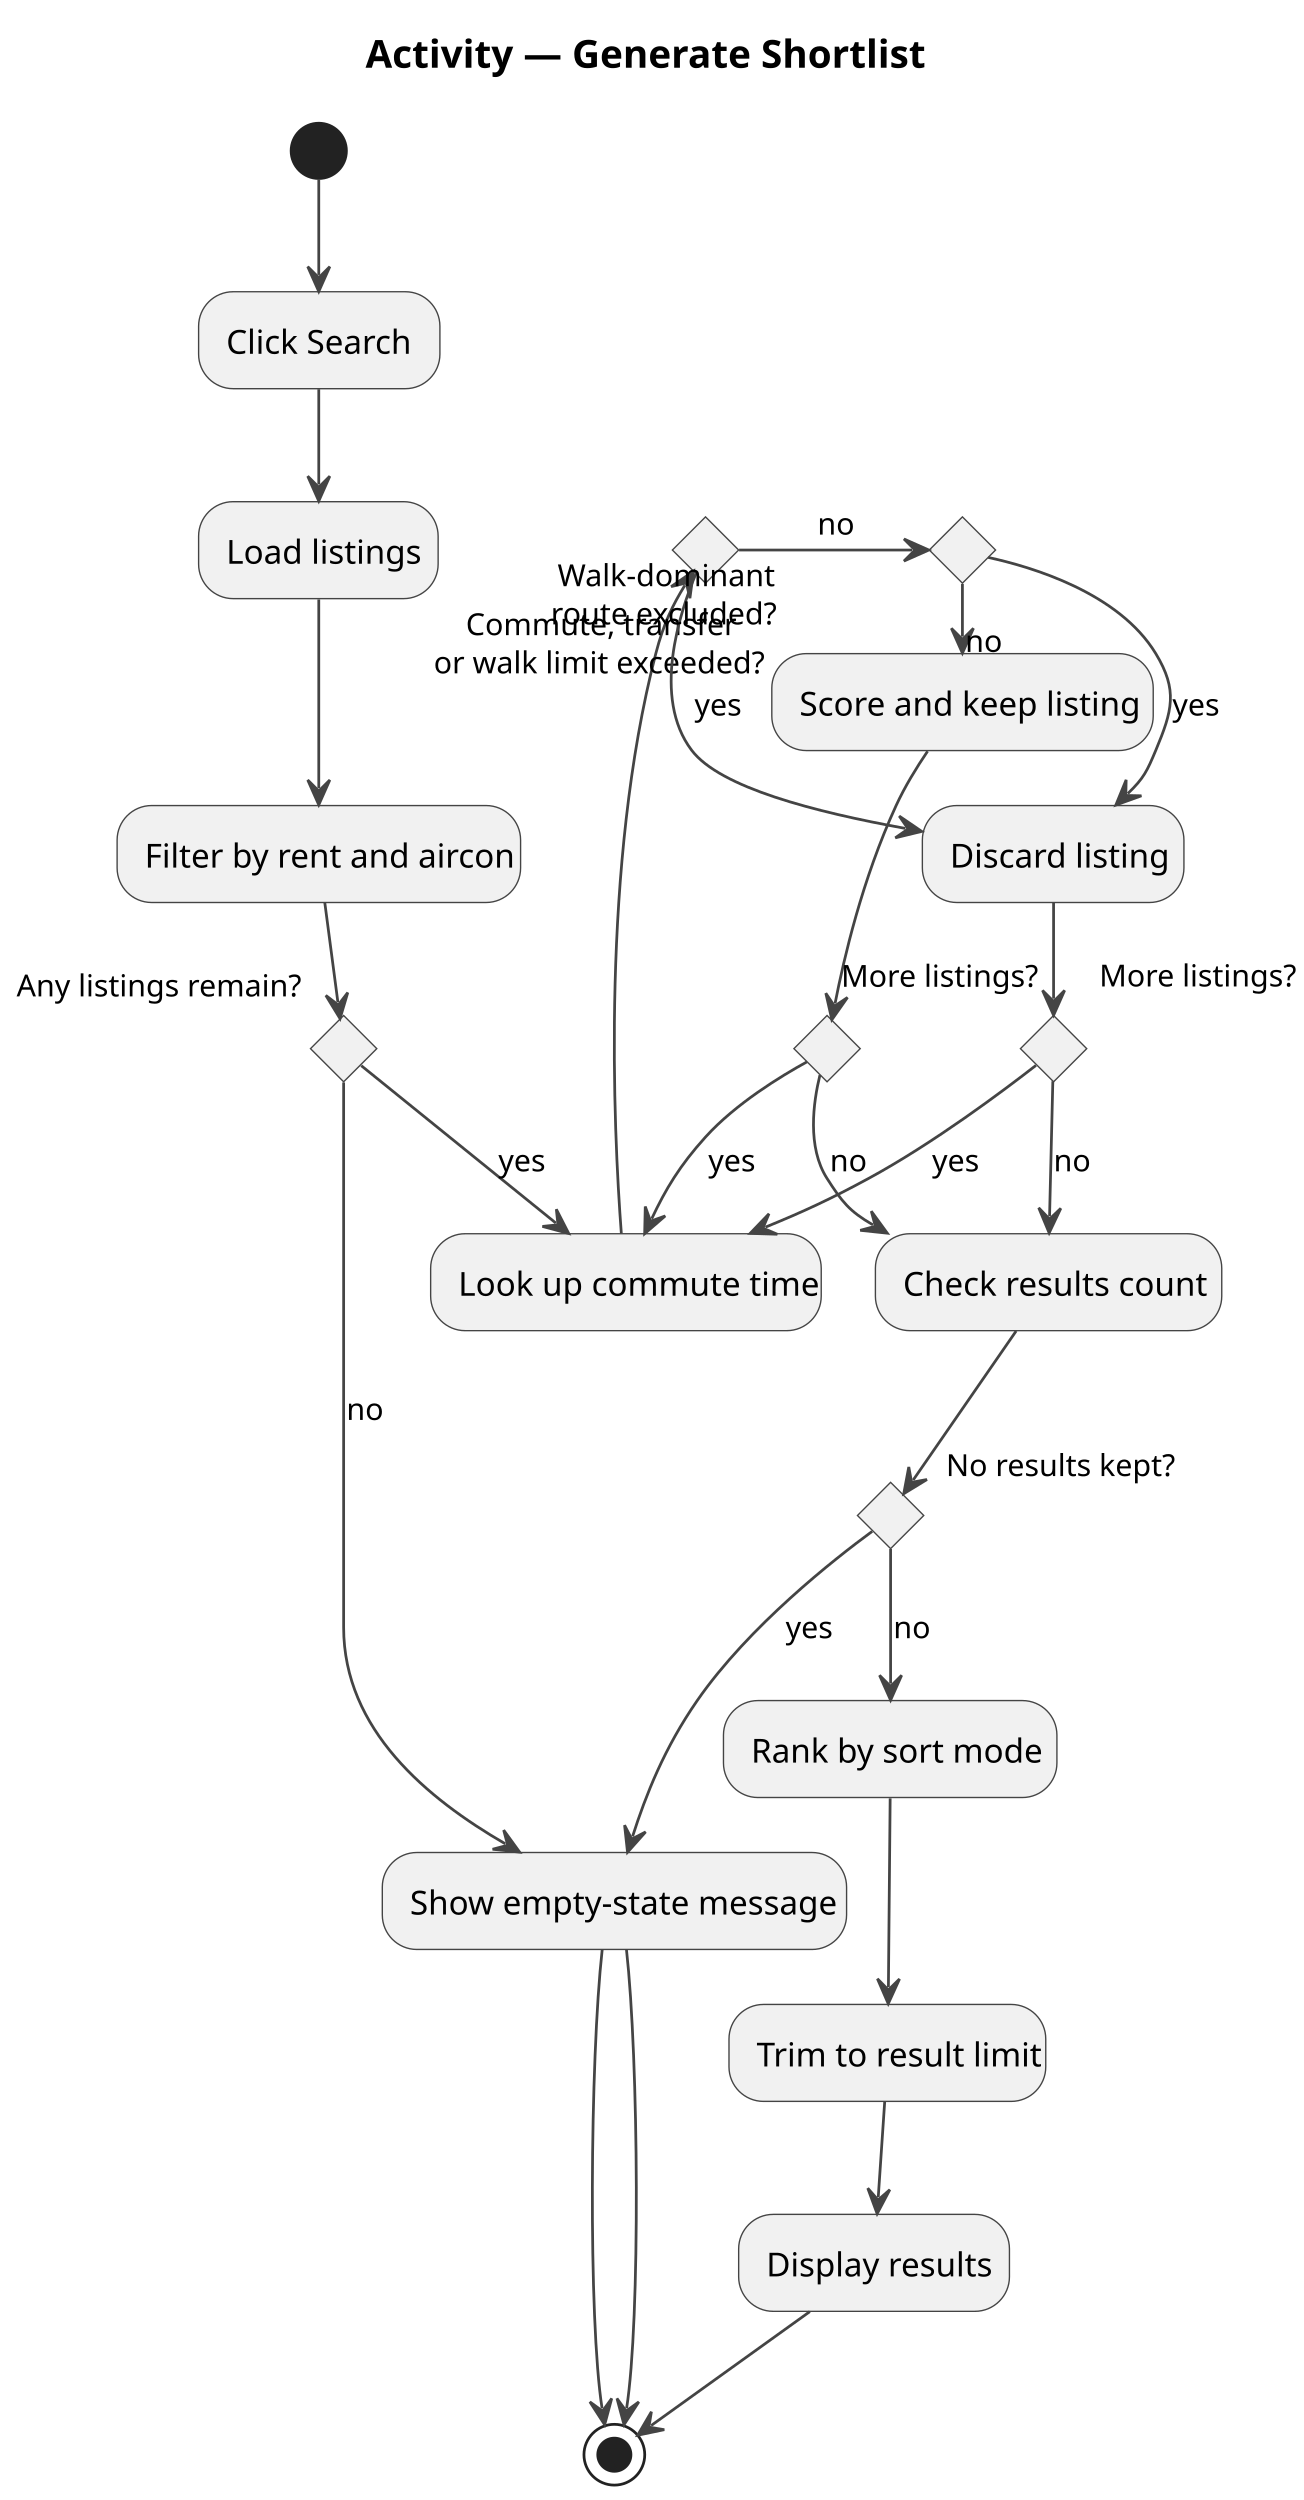
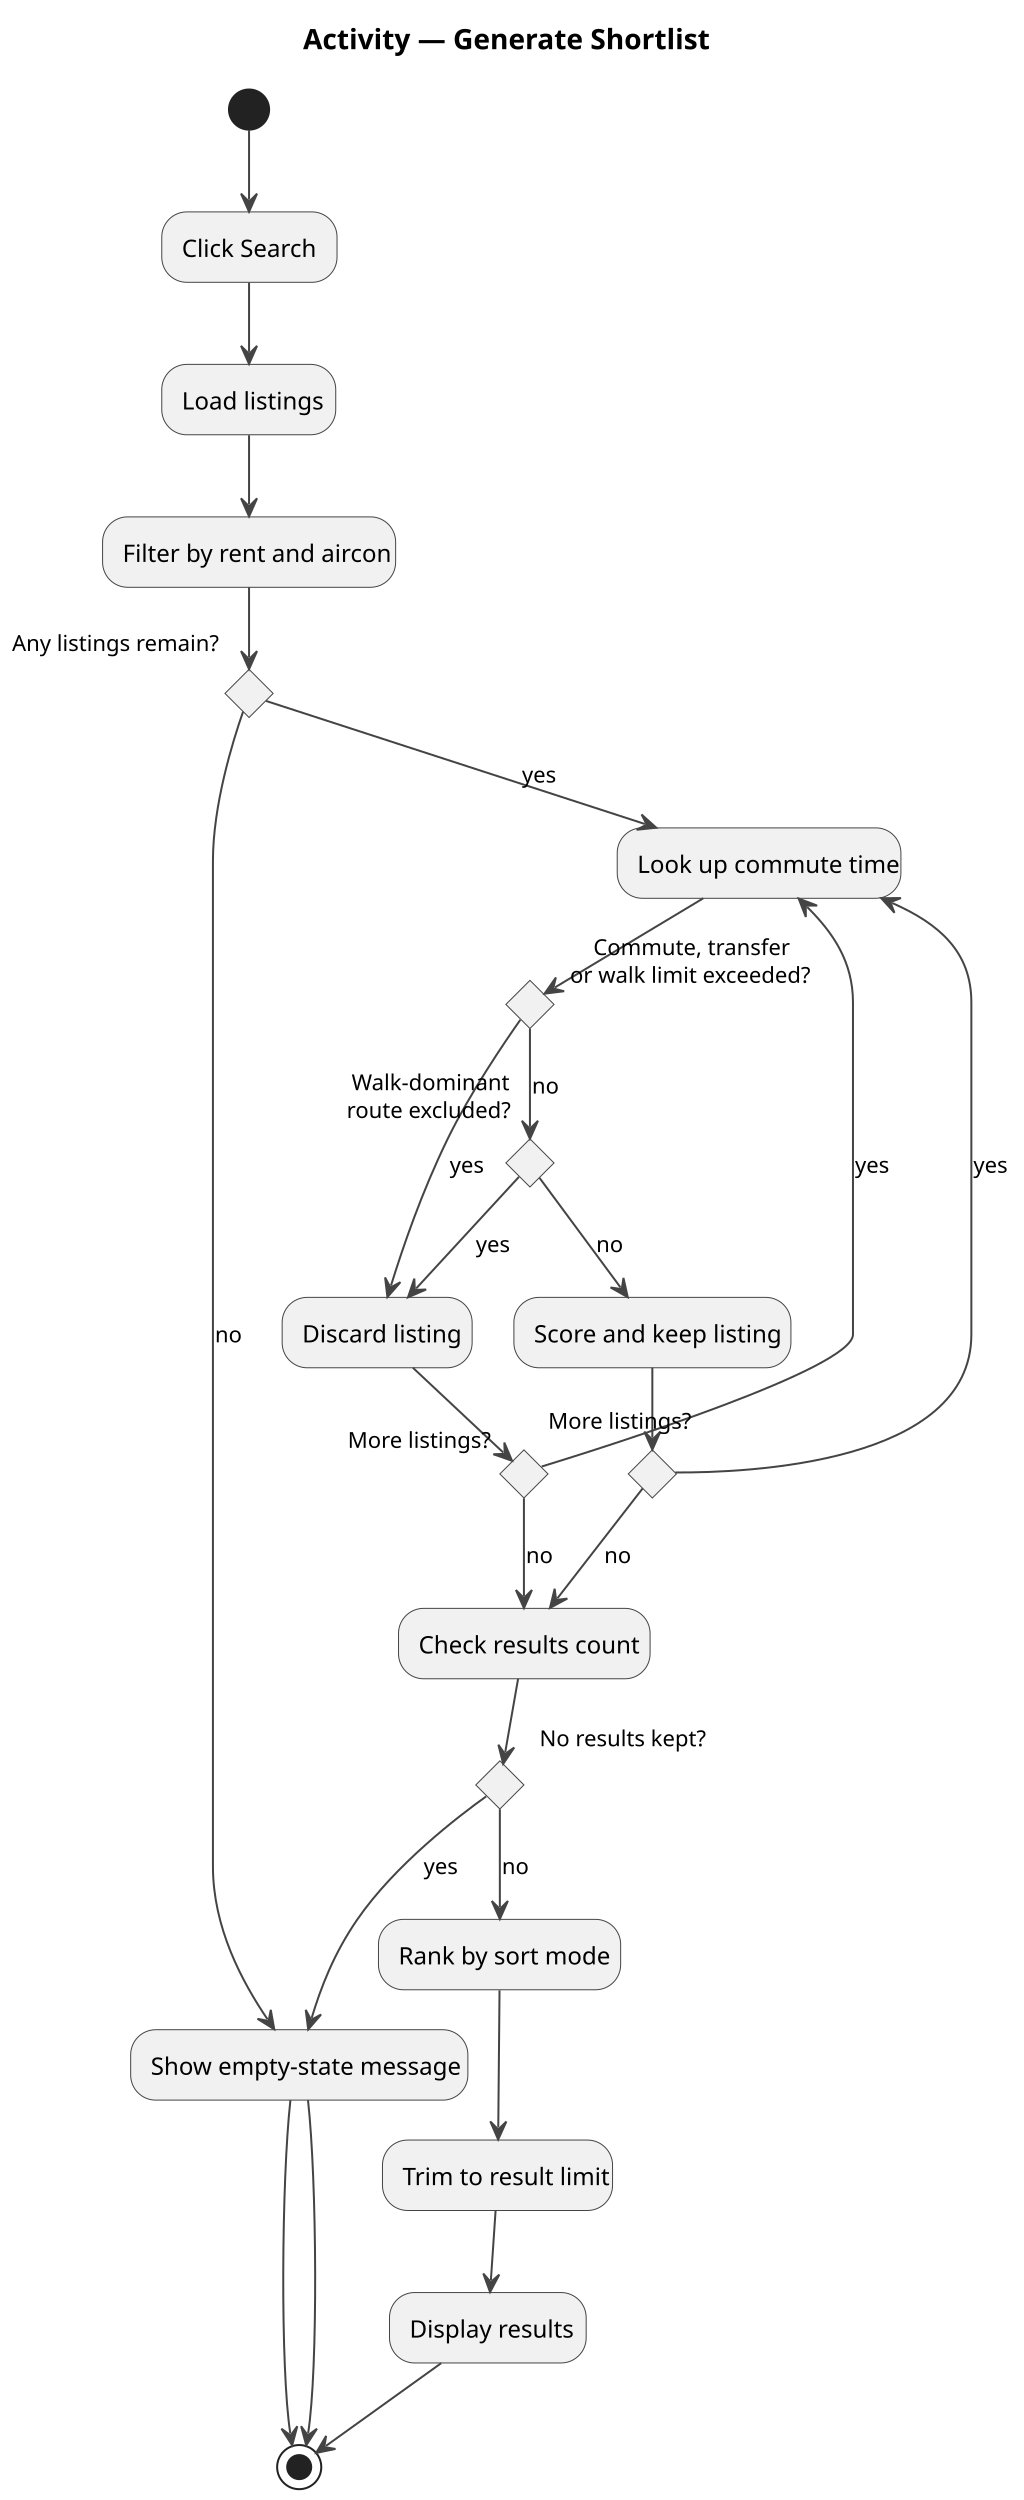
- <svg xmlns="http://www.w3.org/2000/svg" contentStyleType="text/css" data-diagram-type="ACTIVITY" height="905px" preserveAspectRatio="none" style="width:472px;height:905px;background:#FFFFFF;" version="1.1" viewBox="0 0 472 905" width="472px" zoomAndPan="magnify">
+ <svg xmlns="http://www.w3.org/2000/svg" contentStyleType="text/css" data-diagram-type="ACTIVITY" height="1246px" preserveAspectRatio="none" style="width:510px;height:1246px;background:#FFFFFF;" version="1.1" viewBox="0 0 510 1246" width="510px" zoomAndPan="magnify">
  <defs />
  <g>
-     <text fill="#000000" font-family="sans-serif" font-size="14" font-weight="bold" lengthAdjust="spacing" textLength="194.154" x="132.32" y="24.533">Activity — Generate Shortlist</text>
-     <ellipse cx="115.395" cy="54.609" fill="#222222" rx="10" ry="10" style="stroke:#222222;stroke-width:1;" />
-     <rect fill="#F1F1F1" height="35.094" rx="12.5" ry="12.5" style="stroke:#444444;stroke-width:0.5;" width="87.353" x="71.895" y="105.609" />
-     <text fill="#000000" font-family="sans-serif" font-size="12" lengthAdjust="spacing" textLength="67.353" x="81.895" y="128.066">Click Search</text>
-     <rect fill="#F1F1F1" height="35.094" rx="12.5" ry="12.5" style="stroke:#444444;stroke-width:0.5;" width="86.709" x="71.895" y="181.609" />
-     <text fill="#000000" font-family="sans-serif" font-size="12" lengthAdjust="spacing" textLength="66.709" x="81.895" y="204.066">Load listings</text>
-     <rect fill="#F1F1F1" height="35.094" rx="12.5" ry="12.5" style="stroke:#444444;stroke-width:0.5;" width="146.059" x="42.395" y="291.609" />
-     <text fill="#000000" font-family="sans-serif" font-size="12" lengthAdjust="spacing" textLength="126.059" x="52.395" y="314.066">Filter by rent and aircon</text>
+     <text fill="#000000" font-family="sans-serif" font-size="14" font-weight="bold" lengthAdjust="spacing" textLength="194.154" x="151.043" y="24.533">Activity — Generate Shortlist</text>
+     <ellipse cx="124.124" cy="54.609" fill="#222222" rx="10" ry="10" style="stroke:#222222;stroke-width:1;" />
+     <rect fill="#F1F1F1" height="35.094" rx="12.5" ry="12.5" style="stroke:#444444;stroke-width:0.5;" width="87.353" x="80.624" y="105.609" />
+     <text fill="#000000" font-family="sans-serif" font-size="12" lengthAdjust="spacing" textLength="67.353" x="90.624" y="128.066">Click Search</text>
+     <rect fill="#F1F1F1" height="35.094" rx="12.5" ry="12.5" style="stroke:#444444;stroke-width:0.5;" width="86.709" x="80.624" y="181.609" />
+     <text fill="#000000" font-family="sans-serif" font-size="12" lengthAdjust="spacing" textLength="66.709" x="90.624" y="204.066">Load listings</text>
+     <rect fill="#F1F1F1" height="35.094" rx="12.5" ry="12.5" style="stroke:#444444;stroke-width:0.5;" width="146.059" x="51.124" y="257.609" />
+     <text fill="#000000" font-family="sans-serif" font-size="12" lengthAdjust="spacing" textLength="126.059" x="61.124" y="280.066">Filter by rent and aircon</text>
    <g class="entity" data-entity="#9" data-uid="ent0010" id="entity_#9">
-       <polygon fill="#F1F1F1" points="124.395,367.609,136.395,379.609,124.395,391.609,112.395,379.609,124.395,367.609" style="stroke:#444444;stroke-width:0.5;" />
+       <polygon fill="#F1F1F1" points="124.124,333.609,136.124,345.609,124.124,357.609,112.124,345.609,124.124,333.609" style="stroke:#444444;stroke-width:0.5;" />
    </g>
-     <rect fill="#F1F1F1" height="35.094" rx="12.5" ry="12.5" style="stroke:#444444;stroke-width:0.5;" width="168.066" x="138.395" y="670.609" />
-     <text fill="#000000" font-family="sans-serif" font-size="12" lengthAdjust="spacing" textLength="148.066" x="148.395" y="693.066">Show empty-state message</text>
-     <ellipse cx="222.395" cy="888.609" fill="none" rx="11" ry="11" style="stroke:#222222;stroke-width:1;" />
-     <ellipse cx="222.395" cy="888.609" fill="#222222" rx="6" ry="6" style="stroke:#222222;stroke-width:1;" />
-     <rect fill="#F1F1F1" height="35.094" rx="12.5" ry="12.5" style="stroke:#444444;stroke-width:0.5;" width="141.389" x="155.895" y="446.609" />
-     <text fill="#000000" font-family="sans-serif" font-size="12" lengthAdjust="spacing" textLength="121.389" x="165.895" y="469.066">Look up commute time</text>
+     <rect fill="#F1F1F1" height="35.094" rx="12.5" ry="12.5" style="stroke:#444444;stroke-width:0.5;" width="168.066" x="65.124" y="1011.609" />
+     <text fill="#000000" font-family="sans-serif" font-size="12" lengthAdjust="spacing" textLength="148.066" x="75.124" y="1034.066">Show empty-state message</text>
+     <ellipse cx="149.124" cy="1229.609" fill="none" rx="11" ry="11" style="stroke:#222222;stroke-width:1;" />
+     <ellipse cx="149.124" cy="1229.609" fill="#222222" rx="6" ry="6" style="stroke:#222222;stroke-width:1;" />
+     <rect fill="#F1F1F1" height="35.094" rx="12.5" ry="12.5" style="stroke:#444444;stroke-width:0.5;" width="141.389" x="307.624" y="412.609" />
+     <text fill="#000000" font-family="sans-serif" font-size="12" lengthAdjust="spacing" textLength="121.389" x="317.624" y="435.066">Look up commute time</text>
    <g class="entity" data-entity="#18" data-uid="ent0019" id="entity_#18">
-       <polygon fill="#F1F1F1" points="255.395,187.109,267.395,199.109,255.395,211.109,243.395,199.109,255.395,187.109" style="stroke:#444444;stroke-width:0.5;" />
+       <polygon fill="#F1F1F1" points="264.124,488.609,276.124,500.609,264.124,512.609,252.124,500.609,264.124,488.609" style="stroke:#444444;stroke-width:0.5;" />
    </g>
-     <rect fill="#F1F1F1" height="35.094" rx="12.5" ry="12.5" style="stroke:#444444;stroke-width:0.5;" width="94.689" x="333.895" y="291.609" />
-     <text fill="#000000" font-family="sans-serif" font-size="12" lengthAdjust="spacing" textLength="74.689" x="343.895" y="314.066">Discard listing</text>
+     <rect fill="#F1F1F1" height="35.094" rx="12.5" ry="12.5" style="stroke:#444444;stroke-width:0.5;" width="94.689" x="140.624" y="646.609" />
+     <text fill="#000000" font-family="sans-serif" font-size="12" lengthAdjust="spacing" textLength="74.689" x="150.624" y="669.066">Discard listing</text>
    <g class="entity" data-entity="#23" data-uid="ent0024" id="entity_#23">
-       <polygon fill="#F1F1F1" points="348.395,187.109,360.395,199.109,348.395,211.109,336.395,199.109,348.395,187.109" style="stroke:#444444;stroke-width:0.5;" />
+       <polygon fill="#F1F1F1" points="264.124,567.609,276.124,579.609,264.124,591.609,252.124,579.609,264.124,567.609" style="stroke:#444444;stroke-width:0.5;" />
    </g>
-     <rect fill="#F1F1F1" height="35.094" rx="12.5" ry="12.5" style="stroke:#444444;stroke-width:0.5;" width="138.072" x="279.395" y="236.609" />
-     <text fill="#000000" font-family="sans-serif" font-size="12" lengthAdjust="spacing" textLength="118.072" x="289.395" y="259.066">Score and keep listing</text>
+     <rect fill="#F1F1F1" height="35.094" rx="12.5" ry="12.5" style="stroke:#444444;stroke-width:0.5;" width="138.072" x="256.124" y="646.609" />
+     <text fill="#000000" font-family="sans-serif" font-size="12" lengthAdjust="spacing" textLength="118.072" x="266.124" y="669.066">Score and keep listing</text>
    <g class="entity" data-entity="#29" data-uid="ent0030" id="entity_#29">
-       <polygon fill="#F1F1F1" points="381.395,367.609,393.395,379.609,381.395,391.609,369.395,379.609,381.395,367.609" style="stroke:#444444;stroke-width:0.5;" />
+       <polygon fill="#F1F1F1" points="261.124,722.609,273.124,734.609,261.124,746.609,249.124,734.609,261.124,722.609" style="stroke:#444444;stroke-width:0.5;" />
    </g>
-     <rect fill="#F1F1F1" height="35.094" rx="12.5" ry="12.5" style="stroke:#444444;stroke-width:0.5;" width="125.381" x="316.895" y="446.609" />
-     <text fill="#000000" font-family="sans-serif" font-size="12" lengthAdjust="spacing" textLength="105.381" x="326.895" y="469.066">Check results count</text>
+     <rect fill="#F1F1F1" height="35.094" rx="12.5" ry="12.5" style="stroke:#444444;stroke-width:0.5;" width="125.381" x="198.624" y="801.609" />
+     <text fill="#000000" font-family="sans-serif" font-size="12" lengthAdjust="spacing" textLength="105.381" x="208.624" y="824.066">Check results count</text>
    <g class="entity" data-entity="#35" data-uid="ent0036" id="entity_#35">
-       <polygon fill="#F1F1F1" points="299.395,367.609,311.395,379.609,299.395,391.609,287.395,379.609,299.395,367.609" style="stroke:#444444;stroke-width:0.5;" />
+       <polygon fill="#F1F1F1" points="325.124,722.609,337.124,734.609,325.124,746.609,313.124,734.609,325.124,722.609" style="stroke:#444444;stroke-width:0.5;" />
    </g>
    <g class="entity" data-entity="#40" data-uid="ent0041" id="entity_#40">
-       <polygon fill="#F1F1F1" points="322.395,536.609,334.395,548.609,322.395,560.609,310.395,548.609,322.395,536.609" style="stroke:#444444;stroke-width:0.5;" />
+       <polygon fill="#F1F1F1" points="249.124,877.609,261.124,889.609,249.124,901.609,237.124,889.609,249.124,877.609" style="stroke:#444444;stroke-width:0.5;" />
    </g>
-     <rect fill="#F1F1F1" height="35.094" rx="12.5" ry="12.5" style="stroke:#444444;stroke-width:0.5;" width="120.711" x="261.895" y="615.609" />
-     <text fill="#000000" font-family="sans-serif" font-size="12" lengthAdjust="spacing" textLength="100.711" x="271.895" y="638.066">Rank by sort mode</text>
-     <rect fill="#F1F1F1" height="35.094" rx="12.5" ry="12.5" style="stroke:#444444;stroke-width:0.5;" width="114.67" x="263.895" y="725.609" />
-     <text fill="#000000" font-family="sans-serif" font-size="12" lengthAdjust="spacing" textLength="94.67" x="273.895" y="748.066">Trim to result limit</text>
-     <rect fill="#F1F1F1" height="35.094" rx="12.5" ry="12.5" style="stroke:#444444;stroke-width:0.5;" width="98.023" x="267.395" y="801.609" />
-     <text fill="#000000" font-family="sans-serif" font-size="12" lengthAdjust="spacing" textLength="78.023" x="277.395" y="824.066">Display results</text>
+     <rect fill="#F1F1F1" height="35.094" rx="12.5" ry="12.5" style="stroke:#444444;stroke-width:0.5;" width="120.711" x="188.624" y="956.609" />
+     <text fill="#000000" font-family="sans-serif" font-size="12" lengthAdjust="spacing" textLength="100.711" x="198.624" y="979.066">Rank by sort mode</text>
+     <rect fill="#F1F1F1" height="35.094" rx="12.5" ry="12.5" style="stroke:#444444;stroke-width:0.5;" width="114.67" x="190.624" y="1066.609" />
+     <text fill="#000000" font-family="sans-serif" font-size="12" lengthAdjust="spacing" textLength="94.67" x="200.624" y="1089.066">Trim to result limit</text>
+     <rect fill="#F1F1F1" height="35.094" rx="12.5" ry="12.5" style="stroke:#444444;stroke-width:0.5;" width="98.023" x="194.124" y="1142.609" />
+     <text fill="#000000" font-family="sans-serif" font-size="12" lengthAdjust="spacing" textLength="78.023" x="204.124" y="1165.066">Display results</text>
    <g class="link" data-entity-1="start" data-entity-2="Click Search" data-source-line="4" data-uid="lnk4" id="link_start_Click Search">
-       <path d="M115.395,64.859 C115.395,75.349 115.395,86.669 115.395,99.519" fill="none" id="start-to-Click Search" style="stroke:#444444;stroke-width:1;" />
-       <polygon fill="#444444" points="115.395,105.519,119.395,96.519,115.395,100.519,111.395,96.519,115.395,105.519" style="stroke:#444444;stroke-width:1;" />
+       <path d="M124.124,64.859 C124.124,75.349 124.124,86.669 124.124,99.519" fill="none" id="start-to-Click Search" style="stroke:#444444;stroke-width:1;" />
+       <polygon fill="#444444" points="124.124,105.519,128.124,96.519,124.124,100.519,120.124,96.519,124.124,105.519" style="stroke:#444444;stroke-width:1;" />
    </g>
    <g class="link" data-entity-1="Click Search" data-entity-2="Load listings" data-source-line="5" data-uid="lnk6" id="link_Click Search_Load listings">
-       <path d="M115.395,140.899 C115.395,153.009 115.395,163.289 115.395,175.379" fill="none" id="Click Search-to-Load listings" style="stroke:#444444;stroke-width:1;" />
-       <polygon fill="#444444" points="115.395,181.379,119.395,172.379,115.395,176.379,111.395,172.379,115.395,181.379" style="stroke:#444444;stroke-width:1;" />
+       <path d="M124.124,140.899 C124.124,153.009 124.124,163.289 124.124,175.379" fill="none" id="Click Search-to-Load listings" style="stroke:#444444;stroke-width:1;" />
+       <polygon fill="#444444" points="124.124,181.379,128.124,172.379,124.124,176.379,120.124,172.379,124.124,181.379" style="stroke:#444444;stroke-width:1;" />
    </g>
    <g class="link" data-entity-1="Load listings" data-entity-2="Filter by rent and aircon" data-source-line="6" data-uid="lnk8" id="link_Load listings_Filter by rent and aircon">
-       <path d="M115.395,216.989 C115.395,237.269 115.395,265.119 115.395,285.349" fill="none" id="Load listings-to-Filter by rent and aircon" style="stroke:#444444;stroke-width:1;" />
-       <polygon fill="#444444" points="115.395,291.349,119.395,282.349,115.395,286.349,111.395,282.349,115.395,291.349" style="stroke:#444444;stroke-width:1;" />
+       <path d="M124.124,216.899 C124.124,229.009 124.124,239.289 124.124,251.379" fill="none" id="Load listings-to-Filter by rent and aircon" style="stroke:#444444;stroke-width:1;" />
+       <polygon fill="#444444" points="124.124,257.379,128.124,248.379,124.124,252.379,120.124,248.379,124.124,257.379" style="stroke:#444444;stroke-width:1;" />
    </g>
    <g class="link" data-entity-1="Filter by rent and aircon" data-entity-2="#9" data-source-line="8" data-uid="lnk11" id="link_Filter by rent and aircon_#9">
-       <path d="M117.565,326.689 C119.295,339.839 120.875,351.82 122.315,362.8" fill="none" id="Filter by rent and aircon-to-#9" style="stroke:#444444;stroke-width:1;" />
-       <polygon fill="#444444" points="123.095,368.749,125.891,359.306,122.445,363.792,117.958,360.346,123.095,368.749" style="stroke:#444444;stroke-width:1;" />
-       <text fill="#000000" font-family="sans-serif" font-size="11" lengthAdjust="spacing" textLength="98.431" x="6" y="360.709">Any listings remain?</text>
+       <path d="M124.124,292.689 C124.124,305.359 124.124,316.479 124.124,327.529" fill="none" id="Filter by rent and aircon-to-#9" style="stroke:#444444;stroke-width:1;" />
+       <polygon fill="#444444" points="124.124,333.529,128.124,324.529,124.124,328.529,120.124,324.529,124.124,333.529" style="stroke:#444444;stroke-width:1;" />
+       <text fill="#000000" font-family="sans-serif" font-size="11" lengthAdjust="spacing" textLength="98.431" x="6" y="324.457">Any listings remain?</text>
    </g>
    <g class="link" data-entity-1="#9" data-entity-2="Show empty-state message" data-source-line="9" data-uid="lnk13" id="link_#9_Show empty-state message">
-       <path d="M124.395,391.819 C124.395,407.689 124.395,437.619 124.395,463.109 C124.395,463.109 124.395,463.109 124.395,589.109 C124.395,626.159 154.664,651.091 182.924,667.471" fill="none" id="#9-to-Show empty-state message" style="stroke:#444444;stroke-width:1;" />
-       <polygon fill="#444444" points="188.115,670.479,182.334,662.505,183.789,667.972,178.322,669.427,188.115,670.479" style="stroke:#444444;stroke-width:1;" />
-       <text fill="#000000" font-family="sans-serif" font-size="11" lengthAdjust="spacing" textLength="12.235" x="125.395" y="514.028">no</text>
+       <path d="M121.154,354.679 C116.044,369.299 106.124,401.259 106.124,429.109 C106.124,429.109 106.124,429.109 106.124,930.109 C106.124,960.769 120.621,987.65 133.321,1006.42" fill="none" id="#9-to-Show empty-state message" style="stroke:#444444;stroke-width:1;" />
+       <polygon fill="#444444" points="136.684,1011.389,134.953,1001.694,133.882,1007.248,128.327,1006.177,136.684,1011.389" style="stroke:#444444;stroke-width:1;" />
+       <text fill="#000000" font-family="sans-serif" font-size="11" lengthAdjust="spacing" textLength="12.235" x="107.124" y="669.028">no</text>
    </g>
    <g class="link" data-entity-1="Show empty-state message" data-entity-2="end" data-source-line="10" data-uid="lnk15" id="link_Show empty-state message_end">
-       <path d="M218.005,705.689 C213.575,745.569 212.942,839.972 217.952,871.822" fill="none" id="Show empty-state message-to-end" style="stroke:#444444;stroke-width:1;" />
-       <polygon fill="#444444" points="218.885,877.749,221.438,868.237,218.108,872.81,213.535,869.48,218.885,877.749" style="stroke:#444444;stroke-width:1;" />
+       <path d="M144.744,1046.689 C140.314,1086.569 139.669,1180.973 144.69,1212.822" fill="none" id="Show empty-state message-to-end" style="stroke:#444444;stroke-width:1;" />
+       <polygon fill="#444444" points="145.624,1218.749,148.174,1209.236,144.845,1213.81,140.271,1210.482,145.624,1218.749" style="stroke:#444444;stroke-width:1;" />
    </g>
    <g class="link" data-entity-1="Show empty-state message" data-entity-2="end" data-source-line="39" data-uid="lnk44" id="link_Show empty-state message_end">
-       <path d="M226.775,705.689 C231.205,745.569 231.849,839.972 226.829,871.822" fill="none" id="Show empty-state message-to-end-1" style="stroke:#444444;stroke-width:1;" />
-       <polygon fill="#444444" points="225.895,877.749,231.247,869.482,226.673,872.81,223.345,868.236,225.895,877.749" style="stroke:#444444;stroke-width:1;" />
+       <path d="M153.504,1046.689 C157.934,1086.569 158.578,1180.973 153.558,1212.822" fill="none" id="Show empty-state message-to-end-1" style="stroke:#444444;stroke-width:1;" />
+       <polygon fill="#444444" points="152.624,1218.749,157.976,1210.482,153.402,1213.81,150.074,1209.236,152.624,1218.749" style="stroke:#444444;stroke-width:1;" />
    </g>
    <g class="link" data-entity-1="#9" data-entity-2="Look up commute time" data-source-line="12" data-uid="lnk17" id="link_#9_Look up commute time">
-       <path d="M130.775,385.769 C145.515,397.689 177.8,423.805 201.21,442.745" fill="none" id="#9-to-Look up commute time" style="stroke:#444444;stroke-width:1;" />
-       <polygon fill="#444444" points="205.875,446.519,201.394,437.749,201.988,443.375,196.362,443.968,205.875,446.519" style="stroke:#444444;stroke-width:1;" />
-       <text fill="#000000" font-family="sans-serif" font-size="11" lengthAdjust="spacing" textLength="17.118" x="180.395" y="424.028">yes</text>
+       <path d="M132.574,349.349 C162.404,359.039 258.617,390.296 321.387,410.676" fill="none" id="#9-to-Look up commute time" style="stroke:#444444;stroke-width:1;" />
+       <polygon fill="#444444" points="327.094,412.529,319.769,405.946,322.338,410.985,317.298,413.555,327.094,412.529" style="stroke:#444444;stroke-width:1;" />
+       <text fill="#000000" font-family="sans-serif" font-size="11" lengthAdjust="spacing" textLength="17.118" x="260.124" y="390.028">yes</text>
    </g>
    <g class="link" data-entity-1="Look up commute time" data-entity-2="#18" data-source-line="15" data-uid="lnk20" id="link_Look up commute time_#18">
-       <path d="M224.925,446.559 C222.065,408.679 217.605,313.029 237.395,236.609 C240.255,225.529 243.564,218.972 247.914,211.892" fill="none" id="Look up commute time-to-#18" style="stroke:#444444;stroke-width:1;" />
-       <polygon fill="#444444" points="251.055,206.779,242.935,212.354,248.437,211.04,249.751,216.542,251.055,206.779" style="stroke:#444444;stroke-width:1;" />
-       <text fill="#000000" font-family="sans-serif" font-size="11" lengthAdjust="spacing" textLength="91.083" x="168.624" y="229.923">Commute, transfer</text>
-       <text fill="#000000" font-family="sans-serif" font-size="11" lengthAdjust="spacing" textLength="114.329" x="157.001" y="243.759">or walk limit exceeded?</text>
+       <path d="M350.524,447.689 C324.434,463.369 292.155,482.757 276.545,492.147" fill="none" id="Look up commute time-to-#18" style="stroke:#444444;stroke-width:1;" />
+       <polygon fill="#444444" points="271.404,495.239,281.178,494.028,275.688,492.662,277.054,487.173,271.404,495.239" style="stroke:#444444;stroke-width:1;" />
+       <text fill="#000000" font-family="sans-serif" font-size="11" lengthAdjust="spacing" textLength="91.083" x="295.714" y="476.009">Commute, transfer</text>
+       <text fill="#000000" font-family="sans-serif" font-size="11" lengthAdjust="spacing" textLength="114.329" x="284.091" y="489.845">or walk limit exceeded?</text>
    </g>
    <g class="link" data-entity-1="#18" data-entity-2="Discard listing" data-source-line="16" data-uid="lnk22" id="link_#18_Discard listing">
-       <path d="M251.905,207.709 C245.975,221.879 235.945,252.579 250.395,271.609 C260.635,285.099 294.652,293.864 327.762,299.894" fill="none" id="#18-to-Discard listing" style="stroke:#444444;stroke-width:1;" />
-       <polygon fill="#444444" points="333.665,300.969,325.527,295.421,328.746,300.074,324.094,303.292,333.665,300.969" style="stroke:#444444;stroke-width:1;" />
-       <text fill="#000000" font-family="sans-serif" font-size="11" lengthAdjust="spacing" textLength="17.118" x="251.395" y="259.028">yes</text>
+       <path d="M259.334,508.279 C251.144,519.909 234.234,544.809 223.124,567.609 C210.124,594.279 200.895,621.34 194.865,640.74" fill="none" id="#18-to-Discard listing" style="stroke:#444444;stroke-width:1;" />
+       <polygon fill="#444444" points="193.084,646.469,199.575,639.062,194.568,641.695,191.935,636.688,193.084,646.469" style="stroke:#444444;stroke-width:1;" />
+       <text fill="#000000" font-family="sans-serif" font-size="11" lengthAdjust="spacing" textLength="17.118" x="224.124" y="584.528">yes</text>
    </g>
    <g class="link" data-entity-1="#18" data-entity-2="#23" data-source-line="18" data-uid="lnk25" id="link_#18_#23">
-       <path d="M267.545,199.109 C285.375,199.109 312.405,199.109 330.225,199.109" fill="none" id="#18-to-#23" style="stroke:#444444;stroke-width:1;" />
-       <polygon fill="#444444" points="336.225,199.109,327.225,195.109,331.225,199.109,327.225,203.109,336.225,199.109" style="stroke:#444444;stroke-width:1;" />
-       <text fill="#000000" font-family="sans-serif" font-size="11" lengthAdjust="spacing" textLength="12.235" x="295.895" y="193.528">no</text>
-       <text fill="#000000" font-family="sans-serif" font-size="11" lengthAdjust="spacing" textLength="73.358" x="201.835" y="212.195">Walk-dominant</text>
-       <text fill="#000000" font-family="sans-serif" font-size="11" lengthAdjust="spacing" textLength="78.278" x="199.375" y="226.031">route excluded?</text>
+       <path d="M264.124,512.639 C264.124,527.279 264.124,546.969 264.124,561.599" fill="none" id="#18-to-#23" style="stroke:#444444;stroke-width:1;" />
+       <polygon fill="#444444" points="264.124,567.599,268.124,558.599,264.124,562.599,260.124,558.599,264.124,567.599" style="stroke:#444444;stroke-width:1;" />
+       <text fill="#000000" font-family="sans-serif" font-size="11" lengthAdjust="spacing" textLength="12.235" x="265.124" y="545.028">no</text>
+       <text fill="#000000" font-family="sans-serif" font-size="11" lengthAdjust="spacing" textLength="73.358" x="175.225" y="543.365">Walk-dominant</text>
+       <text fill="#000000" font-family="sans-serif" font-size="11" lengthAdjust="spacing" textLength="78.278" x="172.765" y="557.201">route excluded?</text>
    </g>
-     <g class="link" data-entity-1="#23" data-entity-2="Discard listing" data-source-line="19" data-uid="lnk26" id="link_#23_Discard listing">
-       <path d="M357.755,201.799 C373.545,205.219 405.035,214.579 418.395,236.609 C426.455,249.909 424.395,257.259 418.395,271.609 C415.255,279.099 414.086,281.687 408.266,287.267" fill="none" id="#23-to-Discard listing" style="stroke:#444444;stroke-width:1;" />
-       <polygon fill="#444444" points="403.935,291.419,413.2,288.078,407.544,287.959,407.663,282.303,403.935,291.419" style="stroke:#444444;stroke-width:1;" />
-       <text fill="#000000" font-family="sans-serif" font-size="11" lengthAdjust="spacing" textLength="17.118" x="424.395" y="259.028">yes</text>
+     <g class="link" data-entity-1="#23" data-entity-2="Score and keep listing" data-source-line="19" data-uid="lnk27" id="link_#23_Score and keep listing">
+       <path d="M268.914,587.079 C278.294,599.769 295.786,623.435 309.296,641.705" fill="none" id="#23-to-Score and keep listing" style="stroke:#444444;stroke-width:1;" />
+       <polygon fill="#444444" points="312.864,646.529,310.729,636.915,309.891,642.509,304.296,641.671,312.864,646.529" style="stroke:#444444;stroke-width:1;" />
+       <text fill="#000000" font-family="sans-serif" font-size="11" lengthAdjust="spacing" textLength="12.235" x="297.124" y="624.028">no</text>
    </g>
-     <g class="link" data-entity-1="#23" data-entity-2="Score and keep listing" data-source-line="21" data-uid="lnk28" id="link_#23_Score and keep listing">
-       <path d="M348.395,211.349 C348.395,218.639 348.395,222.269 348.395,230.449" fill="none" id="#23-to-Score and keep listing" style="stroke:#444444;stroke-width:1;" />
-       <polygon fill="#444444" points="348.395,236.449,352.395,227.449,348.395,231.449,344.395,227.449,348.395,236.449" style="stroke:#444444;stroke-width:1;" />
-       <text fill="#000000" font-family="sans-serif" font-size="11" lengthAdjust="spacing" textLength="12.235" x="349.395" y="235.988">no</text>
+     <g class="link" data-entity-1="#23" data-entity-2="Discard listing" data-source-line="21" data-uid="lnk28" id="link_#23_Discard listing">
+       <path d="M258.654,586.539 C247.224,598.959 224.489,623.636 207.409,642.177" fill="none" id="#23-to-Discard listing" style="stroke:#444444;stroke-width:1;" />
+       <polygon fill="#444444" points="203.344,646.589,212.384,642.68,206.731,642.912,206.5,637.26,203.344,646.589" style="stroke:#444444;stroke-width:1;" />
+       <text fill="#000000" font-family="sans-serif" font-size="11" lengthAdjust="spacing" textLength="17.118" x="237.124" y="624.028">yes</text>
    </g>
    <g class="link" data-entity-1="Discard listing" data-entity-2="#29" data-source-line="25" data-uid="lnk31" id="link_Discard listing_#29">
-       <path d="M381.395,326.689 C381.395,339.359 381.395,350.479 381.395,361.529" fill="none" id="Discard listing-to-#29" style="stroke:#444444;stroke-width:1;" />
-       <polygon fill="#444444" points="381.395,367.529,385.395,358.529,381.395,362.529,377.395,358.529,381.395,367.529" style="stroke:#444444;stroke-width:1;" />
-       <text fill="#000000" font-family="sans-serif" font-size="11" lengthAdjust="spacing" textLength="67.858" x="397.935" y="357.094">More listings?</text>
+       <path d="M205.794,681.689 C221.834,696.739 240.169,713.942 250.81,723.932" fill="none" id="Discard listing-to-#29" style="stroke:#444444;stroke-width:1;" />
+       <polygon fill="#444444" points="255.184,728.039,251.36,718.963,251.539,724.617,245.885,724.795,255.184,728.039" style="stroke:#444444;stroke-width:1;" />
+       <text fill="#000000" font-family="sans-serif" font-size="11" lengthAdjust="spacing" textLength="67.858" x="173.311" y="721.635">More listings?</text>
    </g>
    <g class="link" data-entity-1="#29" data-entity-2="Look up commute time" data-source-line="26" data-uid="lnk32" id="link_#29_Look up commute time">
-       <path d="M375.025,385.659 C363.445,394.679 337.955,413.819 314.395,426.609 C300.875,433.949 291.12,438.503 277.1,444.223" fill="none" id="#29-to-Look up commute time" style="stroke:#444444;stroke-width:1;" />
-       <polygon fill="#444444" points="271.545,446.489,281.389,446.793,276.174,444.601,278.367,439.386,271.545,446.489" style="stroke:#444444;stroke-width:1;" />
-       <text fill="#000000" font-family="sans-serif" font-size="11" lengthAdjust="spacing" textLength="17.118" x="337.395" y="424.028">yes</text>
+       <path d="M269.944,730.929 C304.004,720.469 425.124,682.079 425.124,665.109 C425.124,499.609 425.124,499.609 425.124,499.609 C425.124,479.269 415.123,464.785 402.313,452.075" fill="none" id="#29-to-Look up commute time" style="stroke:#444444;stroke-width:1;" />
+       <polygon fill="#444444" points="398.054,447.849,401.625,457.028,401.603,451.371,407.26,451.349,398.054,447.849" style="stroke:#444444;stroke-width:1;" />
+       <text fill="#000000" font-family="sans-serif" font-size="11" lengthAdjust="spacing" textLength="17.118" x="426.124" y="584.528">yes</text>
    </g>
    <g class="link" data-entity-1="#29" data-entity-2="Check results count" data-source-line="28" data-uid="lnk34" id="link_#29_Check results count">
-       <path d="M381.125,391.399 C380.795,405.369 380.341,423.891 379.941,440.321" fill="none" id="#29-to-Check results count" style="stroke:#444444;stroke-width:1;" />
-       <polygon fill="#444444" points="379.795,446.319,384.013,437.419,379.916,441.321,376.015,437.225,379.795,446.319" style="stroke:#444444;stroke-width:1;" />
-       <text fill="#000000" font-family="sans-serif" font-size="11" lengthAdjust="spacing" textLength="12.235" x="381.395" y="424.028">no</text>
+       <path d="M261.124,746.739 C261.124,760.809 261.124,779.169 261.124,795.459" fill="none" id="#29-to-Check results count" style="stroke:#444444;stroke-width:1;" />
+       <polygon fill="#444444" points="261.124,801.459,265.124,792.459,261.124,796.459,257.124,792.459,261.124,801.459" style="stroke:#444444;stroke-width:1;" />
+       <text fill="#000000" font-family="sans-serif" font-size="11" lengthAdjust="spacing" textLength="12.235" x="262.124" y="779.028">no</text>
    </g>
    <g class="link" data-entity-1="Score and keep listing" data-entity-2="#35" data-source-line="31" data-uid="lnk37" id="link_Score and keep listing_#35">
-       <path d="M335.795,271.939 C331.735,277.919 327.495,284.859 324.395,291.609 C312.055,318.459 305.514,346.902 302.294,363.252" fill="none" id="Score and keep listing-to-#35" style="stroke:#444444;stroke-width:1;" />
-       <polygon fill="#444444" points="301.135,369.139,306.798,361.082,302.101,364.234,298.949,359.536,301.135,369.139" style="stroke:#444444;stroke-width:1;" />
-       <text fill="#000000" font-family="sans-serif" font-size="11" lengthAdjust="spacing" textLength="67.858" x="304.485" y="357.22">More listings?</text>
+       <path d="M325.124,681.689 C325.124,694.359 325.124,705.479 325.124,716.529" fill="none" id="Score and keep listing-to-#35" style="stroke:#444444;stroke-width:1;" />
+       <polygon fill="#444444" points="325.124,722.529,329.124,713.529,325.124,717.529,321.124,713.529,325.124,722.529" style="stroke:#444444;stroke-width:1;" />
+       <text fill="#000000" font-family="sans-serif" font-size="11" lengthAdjust="spacing" textLength="67.858" x="273.202" y="712.094">More listings?</text>
    </g>
    <g class="link" data-entity-1="#35" data-entity-2="Look up commute time" data-source-line="32" data-uid="lnk38" id="link_#35_Look up commute time">
-       <path d="M292.095,384.399 C282.705,389.559 266.295,399.549 255.395,411.609 C246.035,421.959 240.994,430.423 235.924,441.173" fill="none" id="#35-to-Look up commute time" style="stroke:#444444;stroke-width:1;" />
-       <polygon fill="#444444" points="233.365,446.599,240.822,440.166,235.498,442.077,233.586,436.753,233.365,446.599" style="stroke:#444444;stroke-width:1;" />
-       <text fill="#000000" font-family="sans-serif" font-size="11" lengthAdjust="spacing" textLength="17.118" x="256.395" y="424.028">yes</text>
+       <path d="M336.554,733.879 C373.014,734.079 484.124,729.429 484.124,665.109 C484.124,499.609 484.124,499.609 484.124,499.609 C484.124,474.409 468.223,460.452 444.663,450.052" fill="none" id="#35-to-Look up commute time" style="stroke:#444444;stroke-width:1;" />
+       <polygon fill="#444444" points="439.174,447.629,445.792,454.923,443.748,449.649,449.022,447.604,439.174,447.629" style="stroke:#444444;stroke-width:1;" />
+       <text fill="#000000" font-family="sans-serif" font-size="11" lengthAdjust="spacing" textLength="17.118" x="485.124" y="584.528">yes</text>
    </g>
    <g class="link" data-entity-1="#35" data-entity-2="Check results count" data-source-line="34" data-uid="lnk39" id="link_#35_Check results count">
-       <path d="M296.815,389.179 C294.405,399.039 292.135,415.319 299.395,426.609 C304.755,434.959 307.358,438.421 316.008,443.411" fill="none" id="#35-to-Check results count" style="stroke:#444444;stroke-width:1;" />
-       <polygon fill="#444444" points="321.205,446.409,315.408,438.447,316.874,443.911,311.41,445.377,321.205,446.409" style="stroke:#444444;stroke-width:1;" />
-       <text fill="#000000" font-family="sans-serif" font-size="11" lengthAdjust="spacing" textLength="12.235" x="300.395" y="424.028">no</text>
+       <path d="M320.314,741.809 C310.604,754.329 292.051,778.238 277.771,796.648" fill="none" id="#35-to-Check results count" style="stroke:#444444;stroke-width:1;" />
+       <polygon fill="#444444" points="274.094,801.389,282.77,796.73,277.158,797.439,276.449,791.826,274.094,801.389" style="stroke:#444444;stroke-width:1;" />
+       <text fill="#000000" font-family="sans-serif" font-size="11" lengthAdjust="spacing" textLength="12.235" x="301.124" y="779.028">no</text>
    </g>
    <g class="link" data-entity-1="Check results count" data-entity-2="#40" data-source-line="37" data-uid="lnk42" id="link_Check results count_#40">
-       <path d="M367.855,481.809 C355.365,499.889 339.444,522.922 330.564,535.782" fill="none" id="Check results count-to-#40" style="stroke:#444444;stroke-width:1;" />
-       <polygon fill="#444444" points="327.155,540.719,335.56,535.586,329.996,536.605,328.977,531.041,327.155,540.719" style="stroke:#444444;stroke-width:1;" />
-       <text fill="#000000" font-family="sans-serif" font-size="11" lengthAdjust="spacing" textLength="79.481" x="342.452" y="534.335">No results kept?</text>
+       <path d="M258.224,836.689 C255.884,849.999 253.741,862.29 251.821,873.23" fill="none" id="Check results count-to-#40" style="stroke:#444444;stroke-width:1;" />
+       <polygon fill="#444444" points="250.784,879.139,256.279,870.966,251.648,874.215,248.4,869.583,250.784,879.139" style="stroke:#444444;stroke-width:1;" />
+       <text fill="#000000" font-family="sans-serif" font-size="11" lengthAdjust="spacing" textLength="79.481" x="268.897" y="870.317">No results kept?</text>
    </g>
    <g class="link" data-entity-1="#40" data-entity-2="Show empty-state message" data-source-line="38" data-uid="lnk43" id="link_#40_Show empty-state message">
-       <path d="M315.735,554.349 C302.165,564.309 271.035,588.699 252.395,615.609 C240.505,632.759 233.843,649.635 228.993,664.795" fill="none" id="#40-to-Show empty-state message" style="stroke:#444444;stroke-width:1;" />
-       <polygon fill="#444444" points="227.165,670.509,233.717,663.156,228.688,665.747,226.097,660.718,227.165,670.509" style="stroke:#444444;stroke-width:1;" />
-       <text fill="#000000" font-family="sans-serif" font-size="11" lengthAdjust="spacing" textLength="17.118" x="284.395" y="593.028">yes</text>
+       <path d="M242.334,895.309 C228.524,905.189 196.844,929.449 178.124,956.609 C166.334,973.699 159.93,990.566 155.34,1005.746" fill="none" id="#40-to-Show empty-state message" style="stroke:#444444;stroke-width:1;" />
+       <polygon fill="#444444" points="153.604,1011.489,160.037,1004.032,155.051,1006.703,152.38,1001.717,153.604,1011.489" style="stroke:#444444;stroke-width:1;" />
+       <text fill="#000000" font-family="sans-serif" font-size="11" lengthAdjust="spacing" textLength="17.118" x="211.124" y="934.028">yes</text>
    </g>
    <g class="link" data-entity-1="#40" data-entity-2="Rank by sort mode" data-source-line="41" data-uid="lnk46" id="link_#40_Rank by sort mode">
-       <path d="M322.395,560.739 C322.395,574.809 322.395,593.169 322.395,609.459" fill="none" id="#40-to-Rank by sort mode" style="stroke:#444444;stroke-width:1;" />
-       <polygon fill="#444444" points="322.395,615.459,326.395,606.459,322.395,610.459,318.395,606.459,322.395,615.459" style="stroke:#444444;stroke-width:1;" />
-       <text fill="#000000" font-family="sans-serif" font-size="11" lengthAdjust="spacing" textLength="12.235" x="323.395" y="593.028">no</text>
+       <path d="M249.124,901.739 C249.124,915.809 249.124,934.169 249.124,950.459" fill="none" id="#40-to-Rank by sort mode" style="stroke:#444444;stroke-width:1;" />
+       <polygon fill="#444444" points="249.124,956.459,253.124,947.459,249.124,951.459,245.124,947.459,249.124,956.459" style="stroke:#444444;stroke-width:1;" />
+       <text fill="#000000" font-family="sans-serif" font-size="11" lengthAdjust="spacing" textLength="12.235" x="250.124" y="934.028">no</text>
    </g>
    <g class="link" data-entity-1="Rank by sort mode" data-entity-2="Trim to result limit" data-source-line="42" data-uid="lnk48" id="link_Rank by sort mode_Trim to result limit">
-       <path d="M322.235,650.989 C322.045,671.269 321.791,699.12 321.601,719.35" fill="none" id="Rank by sort mode-to-Trim to result limit" style="stroke:#444444;stroke-width:1;" />
-       <polygon fill="#444444" points="321.545,725.349,325.629,716.387,321.592,720.35,317.63,716.312,321.545,725.349" style="stroke:#444444;stroke-width:1;" />
+       <path d="M248.964,991.989 C248.784,1012.269 248.517,1040.12 248.337,1060.35" fill="none" id="Rank by sort mode-to-Trim to result limit" style="stroke:#444444;stroke-width:1;" />
+       <polygon fill="#444444" points="248.284,1066.349,252.364,1057.385,248.328,1061.35,244.364,1057.314,248.284,1066.349" style="stroke:#444444;stroke-width:1;" />
    </g>
    <g class="link" data-entity-1="Trim to result limit" data-entity-2="Display results" data-source-line="43" data-uid="lnk50" id="link_Trim to result limit_Display results">
-       <path d="M320.255,760.899 C319.435,773.009 318.736,783.303 317.926,795.393" fill="none" id="Trim to result limit-to-Display results" style="stroke:#444444;stroke-width:1;" />
-       <polygon fill="#444444" points="317.525,801.379,322.118,792.667,317.859,796.391,314.135,792.132,317.525,801.379" style="stroke:#444444;stroke-width:1;" />
+       <path d="M246.994,1101.899 C246.174,1114.009 245.48,1124.303 244.66,1136.393" fill="none" id="Trim to result limit-to-Display results" style="stroke:#444444;stroke-width:1;" />
+       <polygon fill="#444444" points="244.254,1142.379,248.853,1133.671,244.592,1137.391,240.872,1133.129,244.254,1142.379" style="stroke:#444444;stroke-width:1;" />
    </g>
    <g class="link" data-entity-1="Display results" data-entity-2="end" data-source-line="44" data-uid="lnk51" id="link_Display results_end">
-       <path d="M293.155,836.799 C272.935,851.319 249.607,868.058 235.707,878.048" fill="none" id="Display results-to-end" style="stroke:#444444;stroke-width:1;" />
-       <polygon fill="#444444" points="230.835,881.549,240.477,879.545,234.895,878.631,235.809,873.049,230.835,881.549" style="stroke:#444444;stroke-width:1;" />
+       <path d="M219.884,1177.799 C199.664,1192.319 176.347,1209.059 162.437,1219.049" fill="none" id="Display results-to-end" style="stroke:#444444;stroke-width:1;" />
+       <polygon fill="#444444" points="157.564,1222.549,167.207,1220.548,161.625,1219.633,162.54,1214.05,157.564,1222.549" style="stroke:#444444;stroke-width:1;" />
    </g>
  </g>
</svg>
